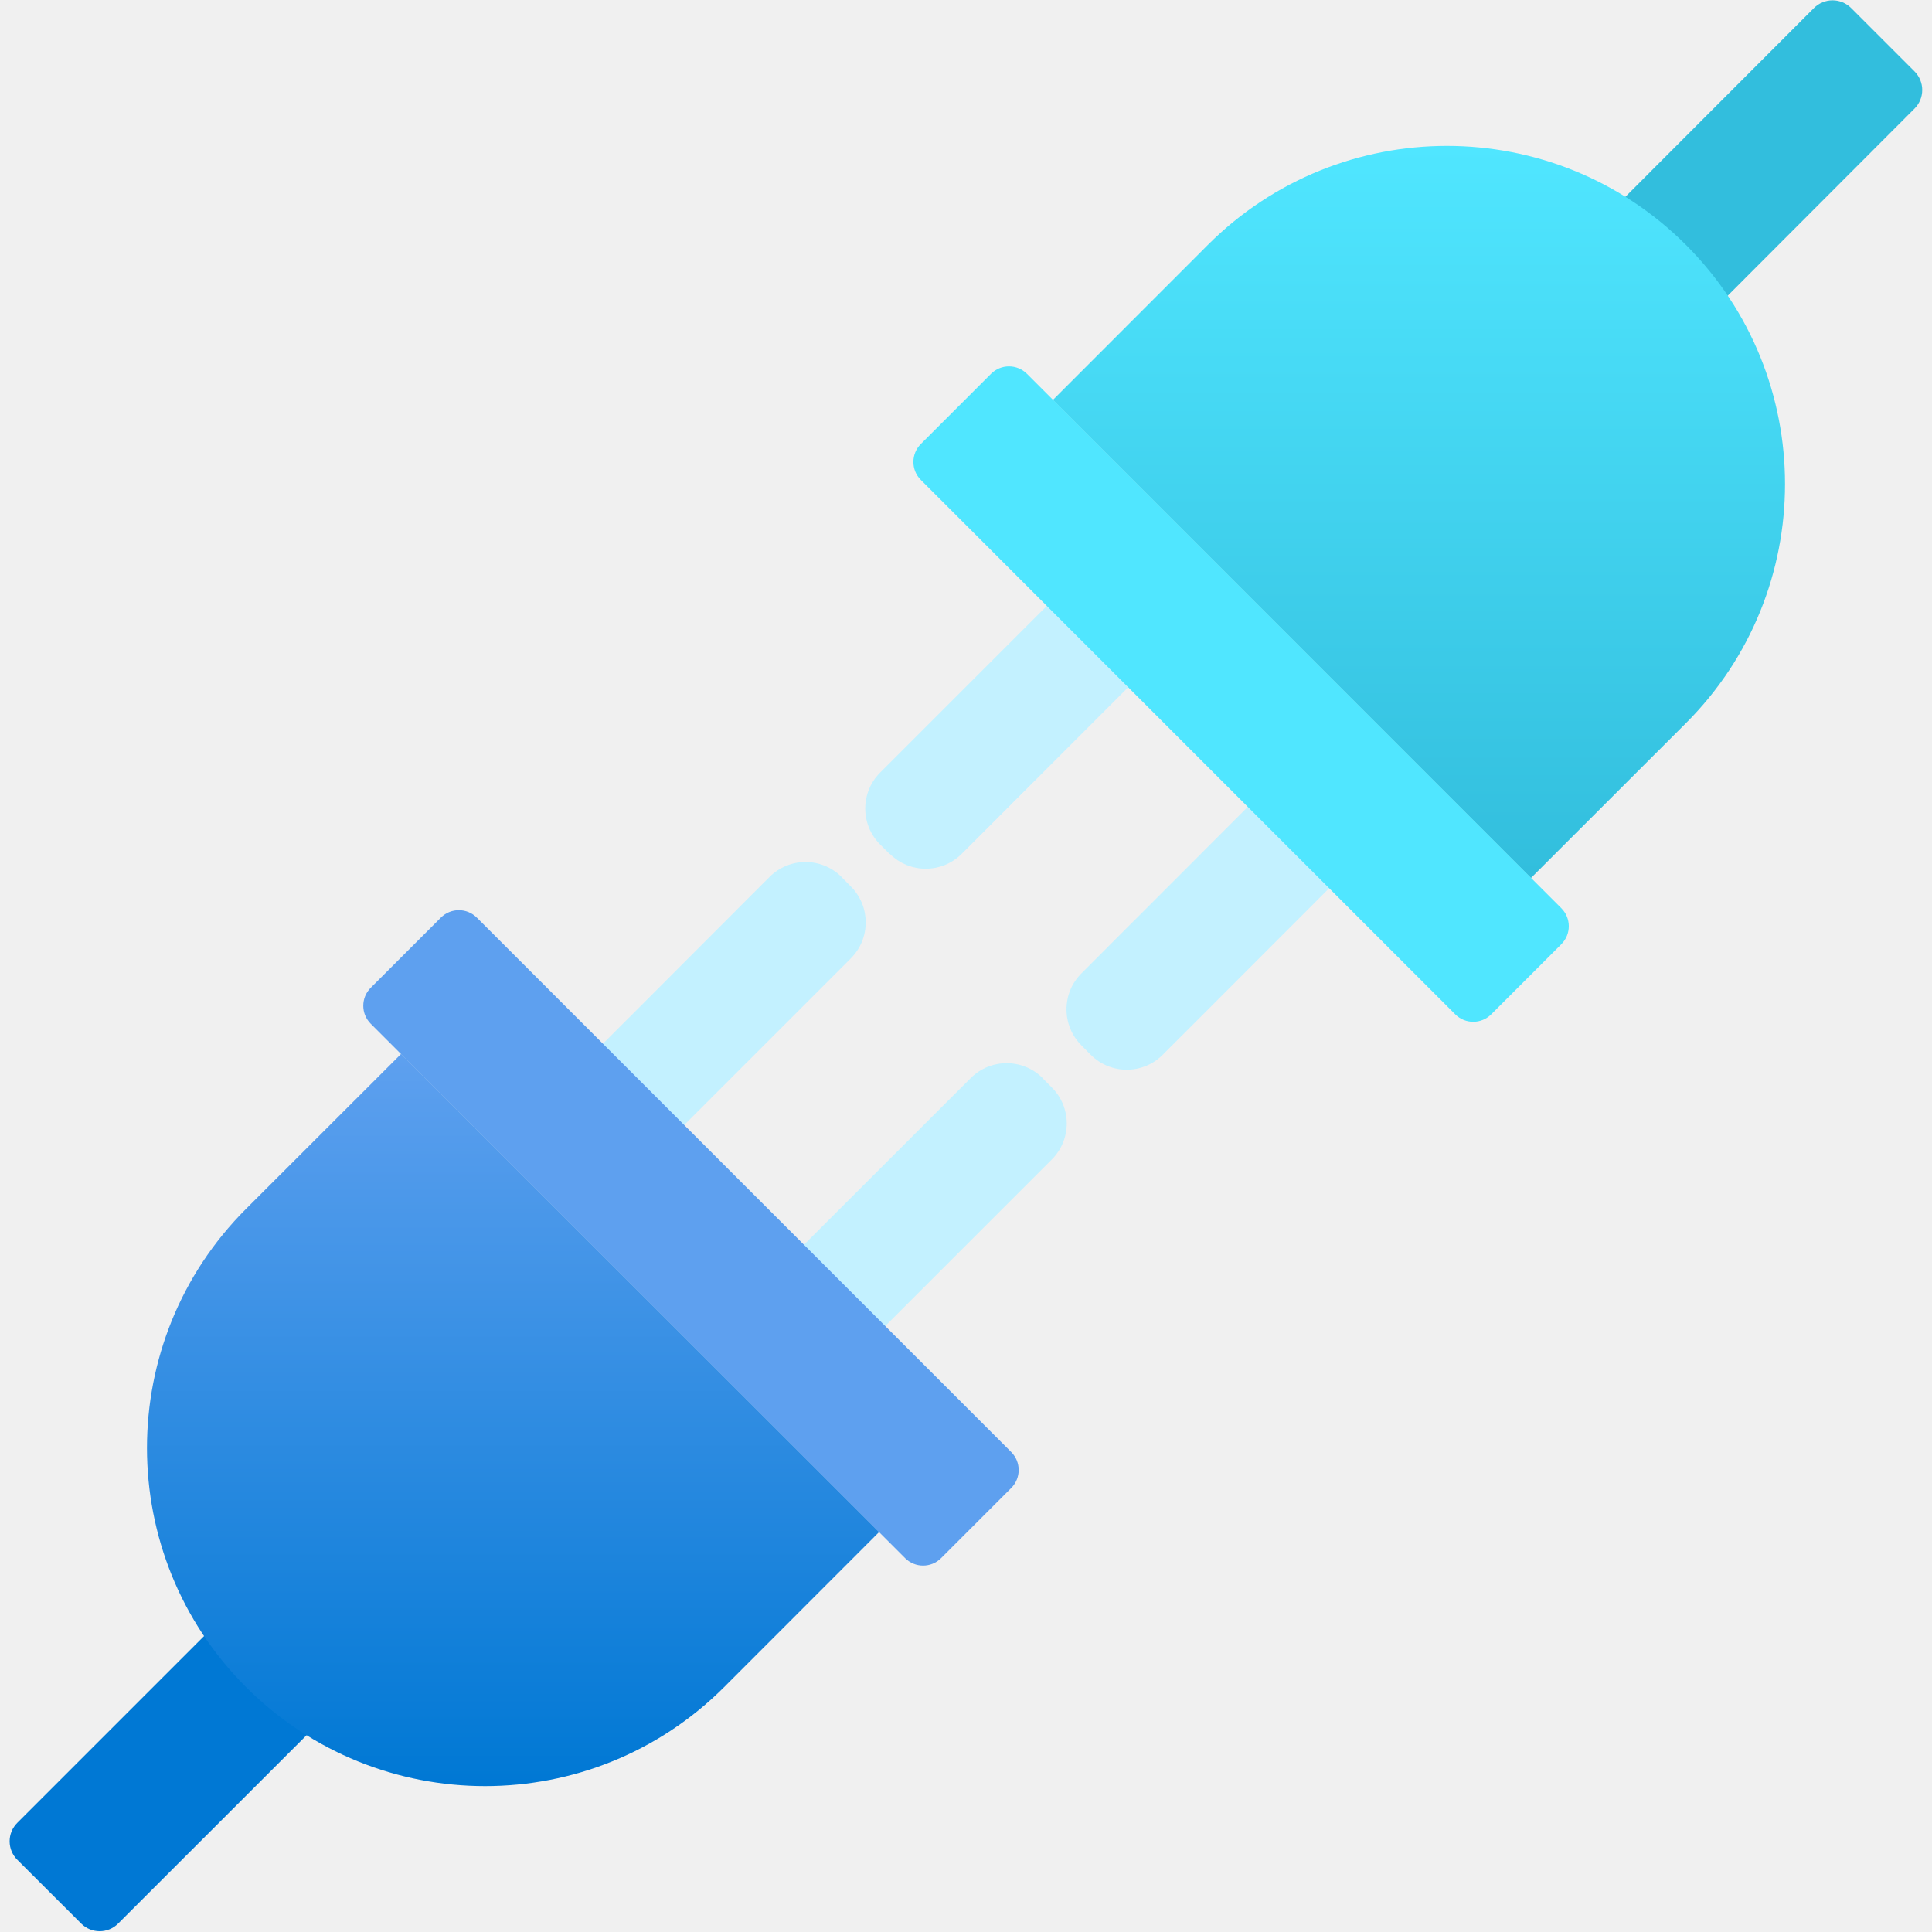
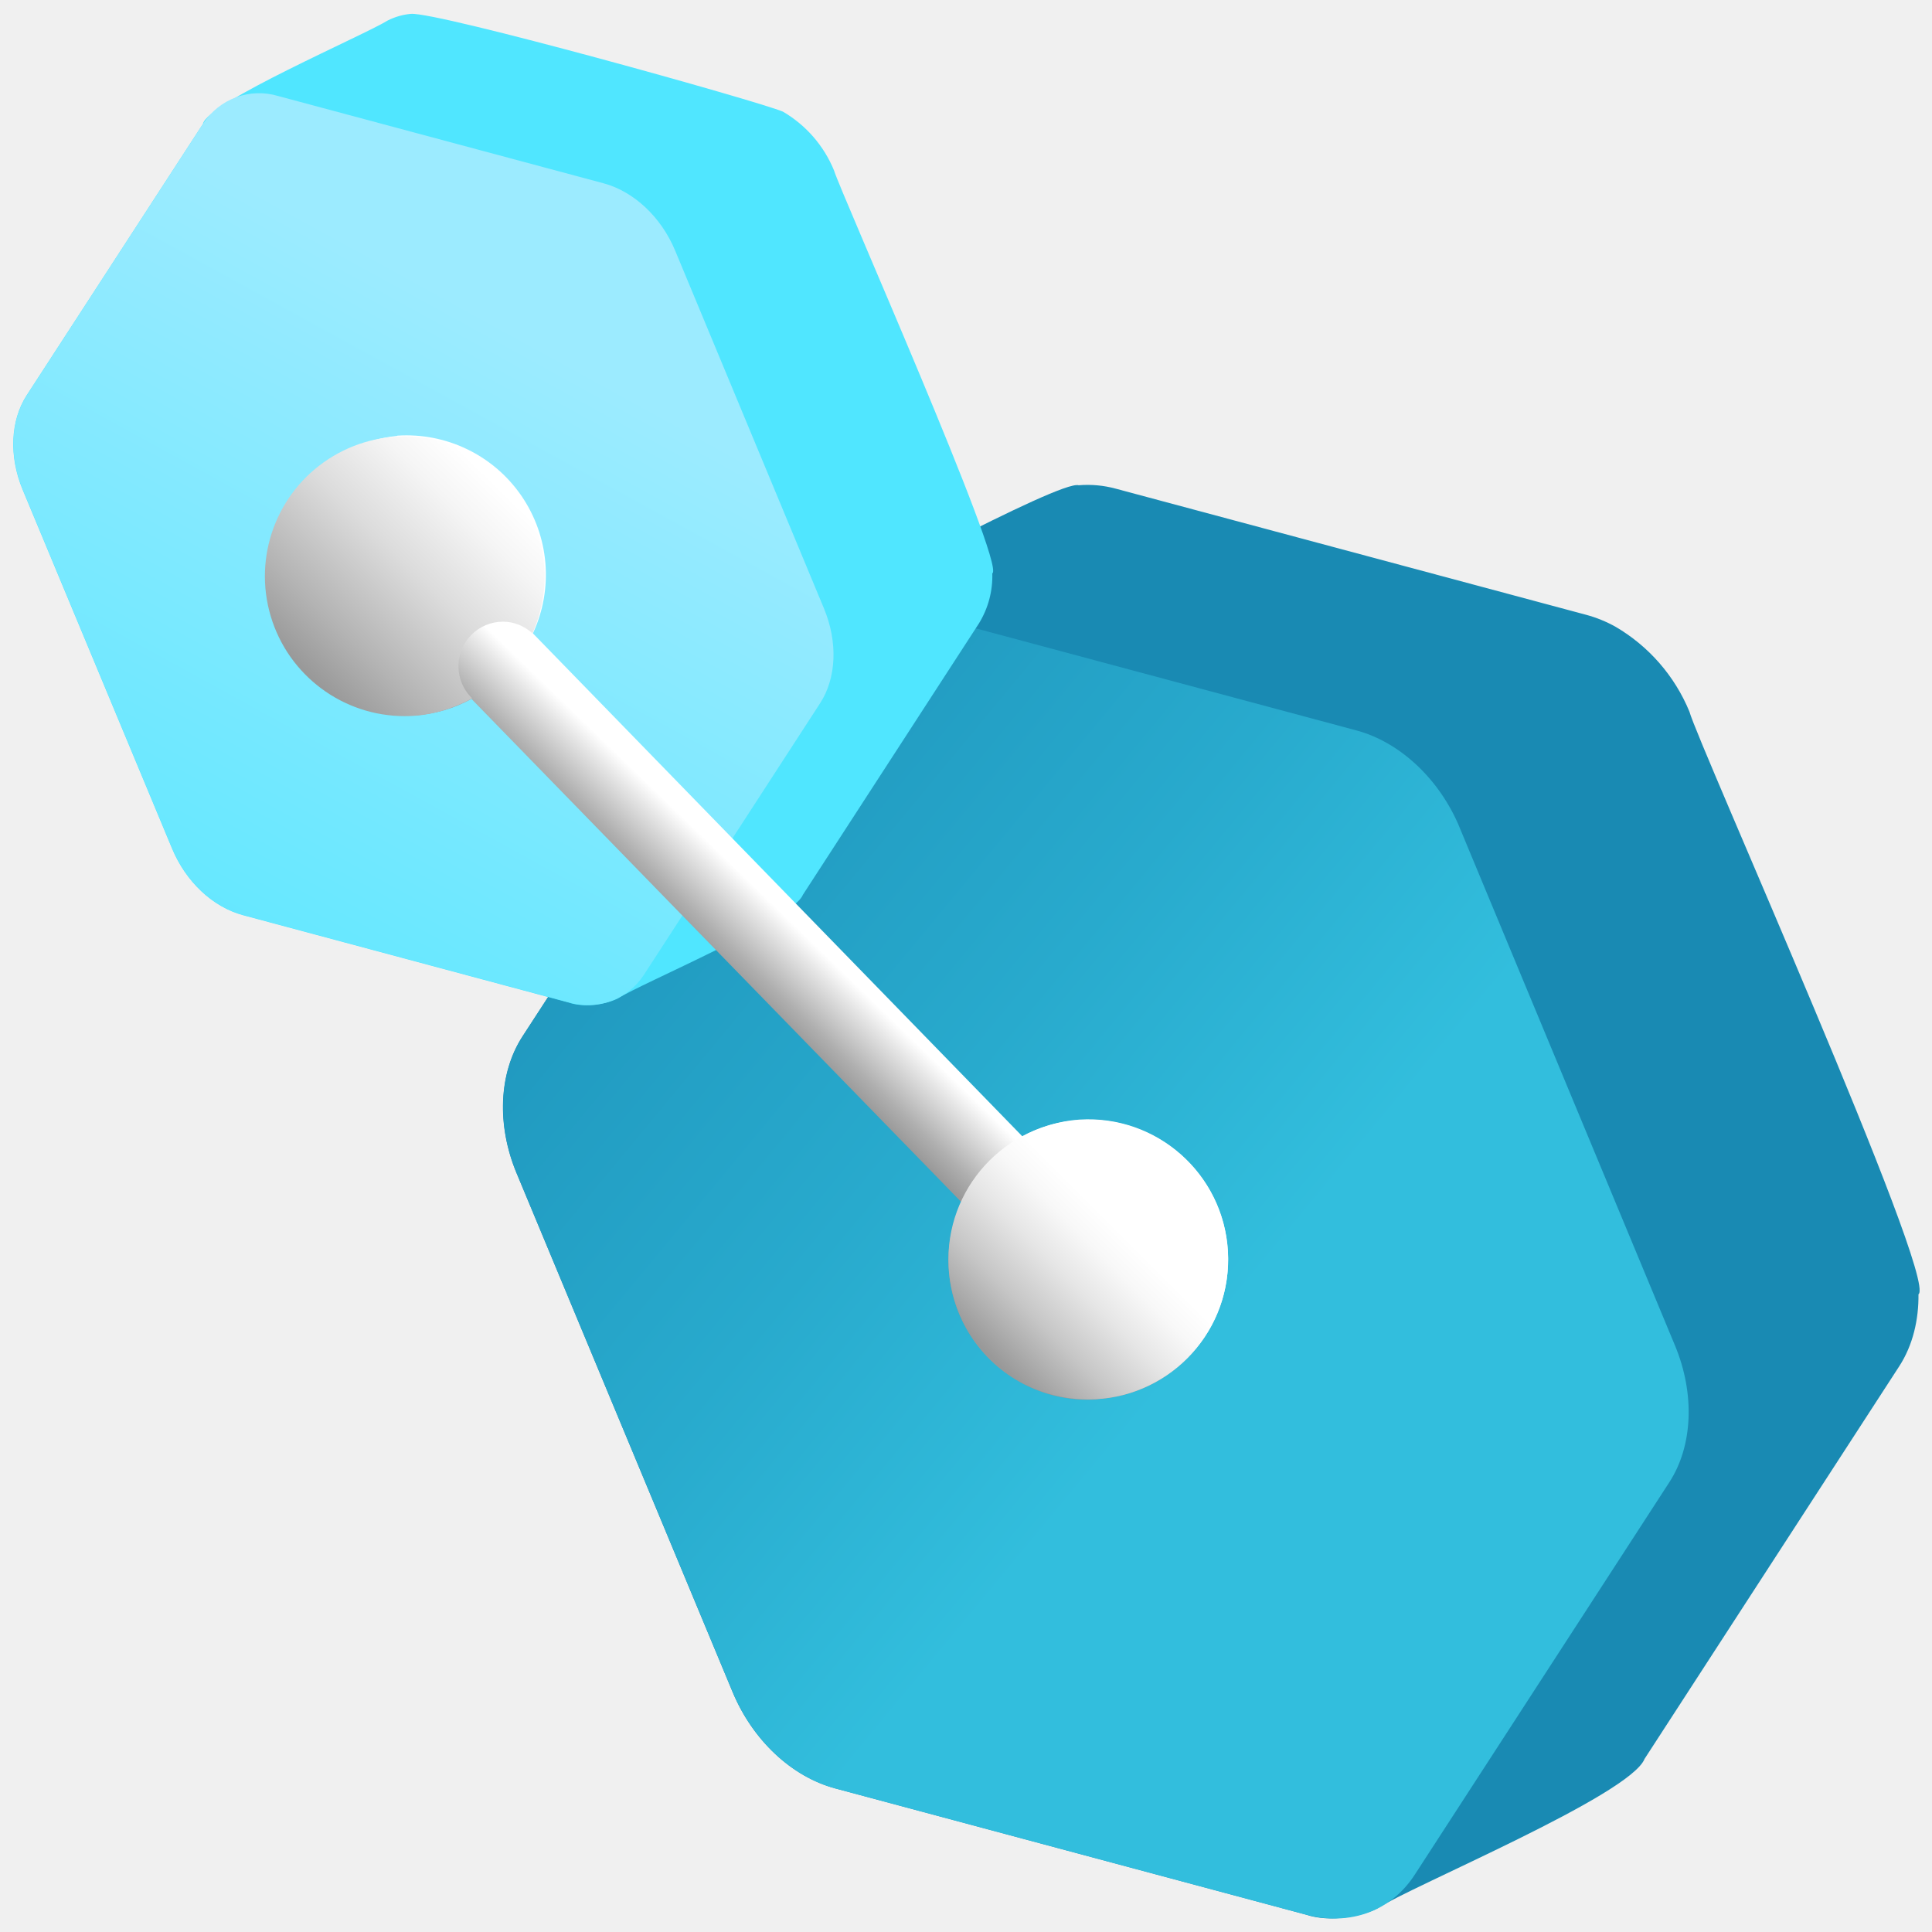
- <svg xmlns="http://www.w3.org/2000/svg" viewBox="0 0 18 18" class="msportalfx-svg-placeholder" role="presentation" focusable="false">
-   <g>
-     <defs>
-       <linearGradient id="37e6a3c2-615d-4265-a8a1-8aa0d52c2626" x1="101.766" y1="585.505" x2="96.942" y2="590.329" gradientTransform="rotate(-45 -641.643 414.734)" gradientUnits="userSpaceOnUse">
-         <stop offset="0" stop-color="#5ea0ef" />
-         <stop offset=".997" stop-color="#0078d4" />
-       </linearGradient>
-       <linearGradient id="2d6e283a-b408-48d1-a16e-aef7644fff93" x1="-1358.197" y1="306.711" x2="-1353.374" y2="301.888" gradientTransform="rotate(135 -609.248 438.065)" gradientUnits="userSpaceOnUse">
-         <stop offset="0" stop-color="#50e6ff" />
-         <stop offset=".997" stop-color="#32bedd" />
-       </linearGradient>
-     </defs>
-     <path d="m15.97 2.878-.935-.936L16.9.075a.245.245 0 0 1 .347 0l.59.59a.245.245 0 0 1 0 .347L15.972 2.88Z" fill="#32bedd" />
-     <path d="m2.004 15.14.939.94L1.1 17.922a.243.243 0 0 1-.343 0l-.593-.592a.243.243 0 0 1-.003-.347l1.843-1.843Z" fill="#0078d4" />
-     <path d="M2.292 11.263a3.15 3.15 0 0 0 4.455 4.455l1.444-1.445-4.454-4.454Z" fill="url(#37e6a3c2-615d-4265-a8a1-8aa0d52c2626)" />
-     <path d="m7.84 8.171.087.088a.474.474 0 0 1 0 .67L6.12 10.736l-.757-.757L7.17 8.17a.474.474 0 0 1 .67 0Zm1.872 1.873.088.088a.474.474 0 0 1 0 .67l-1.809 1.809-.757-.758 1.81-1.809a.474.474 0 0 1 .67 0Z" fill="#c3f1ff" />
-     <rect x="2.681" y="10.834" width="7.515" height="1.398" rx=".237" transform="rotate(45 6.438 11.532)" fill="#5ea0ef" />
-     <path d="M15.708 6.737a3.15 3.15 0 0 0-4.455-4.455L9.809 3.727l4.454 4.454Z" fill="url(#2d6e283a-b408-48d1-a16e-aef7644fff93)" />
-     <path d="m10.162 9.827-.087-.088a.474.474 0 0 1 0-.67l1.808-1.809.758.758-1.81 1.811a.474.474 0 0 1-.669-.002ZM8.288 7.956 8.2 7.868a.474.474 0 0 1 0-.67l1.808-1.808.758.758L8.96 7.955a.474.474 0 0 1-.67 0Z" fill="#c3f1ff" />
-     <rect x="7.804" y="5.769" width="7.515" height="1.398" rx=".237" transform="rotate(-135 11.562 6.467)" fill="#50e6ff" />
-   </g>
+ <svg viewBox="0 0 18 18" class="msportalfx-svg-placeholder">
+   <defs>
+     <linearGradient id="pHQ8dlKRU__a" x1="2.376" x2="11.833" y1="5.25" y2="13.079" gradientUnits="userSpaceOnUse">
+       <stop offset="0" stop-color="#198ab3" />
+       <stop offset=".254" stop-color="#1d92ba" />
+       <stop offset=".663" stop-color="#28aacd" />
+       <stop offset=".933" stop-color="#32bedd" />
+     </linearGradient>
+     <linearGradient id="pHQ8dlKRU__b" x1=".913" x2="5" y1="10.64" y2="3.196" gradientUnits="userSpaceOnUse">
+       <stop offset="0" stop-color="#50e6ff" />
+       <stop offset="1" stop-color="#9cebff" />
+     </linearGradient>
+     <linearGradient id="pHQ8dlKRU__c" x1="-1962.841" x2="-1959.21" y1="363.142" y2="355.006" gradientTransform="rotate(19.968 25.804 5778.346)" gradientUnits="userSpaceOnUse">
+       <stop offset=".104" stop-color="#999" />
+       <stop offset=".126" stop-color="#afafaf" />
+       <stop offset=".171" stop-color="#e7e7e7" />
+       <stop offset=".189" stop-color="#fff" />
+     </linearGradient>
+     <linearGradient id="pHQ8dlKRU__d" x1="9.109" x2="11.011" y1="12.766" y2="10.864" gradientUnits="userSpaceOnUse">
+       <stop offset=".066" stop-color="#999" />
+       <stop offset=".085" stop-color="#9d9d9d" />
+       <stop offset=".272" stop-color="#c7c7c7" />
+       <stop offset=".442" stop-color="#e5e5e5" />
+       <stop offset=".586" stop-color="#f8f8f8" />
+       <stop offset=".688" stop-color="#fff" />
+     </linearGradient>
+     <linearGradient id="pHQ8dlKRU__e" x1="2.732" x2="4.595" y1="6.389" y2="4.484" gradientUnits="userSpaceOnUse">
+       <stop offset=".066" stop-color="#999" />
+       <stop offset=".253" stop-color="#b3b3b3" />
+       <stop offset=".583" stop-color="#dcdcdc" />
+       <stop offset=".843" stop-color="#f5f5f5" />
+       <stop offset="1" stop-color="#fff" />
+     </linearGradient>
+   </defs>
+   <path fill="#198ab3" d="M17.875 12.058c.175-.152-2.06-5.143-2.135-5.428a1.64 1.64 0 0 0-.689-.791 1.2 1.2 0 0 0-.273-.111l-4.382-1.175a1 1 0 0 0-.346-.032c-.176-.052-2.26 1.092-2.461 1.166-.04-.009-.26.18-.348.316L4.867 9.657c-.221.342-.241.827-.054 1.274l2.011 4.83c.187.451.551.792.958.901l4.382 1.175c.229.08.533.014.669-.057.306-.203 2.354-1.053 2.489-1.393l2.371-3.655c.13-.199.184-.44.181-.676ZM7.9 5.6h.027q-.03.002-.059.007l.031-.006Zm.173-.001h.008l.008.002-.052-.002zm-.346.035.025-.008.02-.004-.057.016.011-.005Z" />
+   <path fill="url(#pHQ8dlKRU__a)" d="m13.598 7.708 2.008 4.829c.187.451.166.936-.054 1.274l-2.371 3.655c-.221.342-.609.481-1.016.372l-4.382-1.175c-.407-.109-.772-.451-.958-.902l-2.011-4.83c-.187-.447-.166-.933.054-1.274l2.374-3.654c.22-.338.606-.482 1.013-.373l4.382 1.175c.407.109.775.455.961.902Z" />
+   <path fill="#50e6ff" d="M9.247 5.341c.114-.102-1.42-3.56-1.477-3.754a1.13 1.13 0 0 0-.476-.547C7.054.939 4.083.111 3.829.129a.6.6 0 0 0-.215.061c-.223.139-1.682.765-1.723.964L.249 3.682c-.153.236-.167.572-.038.881l1.391 3.341c.129.312.381.548.663.623l3.031.813c.159.055.368.01.463-.039.212-.138 1.628-.73 1.721-.964l1.64-2.528a.84.84 0 0 0 .125-.468ZM2.348.873h.019q-.02.001-.041.005l.022-.004Zm.119 0h.006l.005.001-.036-.002zm-.239.025.018-.005L2.26.89l-.04.011q.004 0 .008-.003" />
+   <path fill="url(#pHQ8dlKRU__b)" d="m6.289 2.332 1.389 3.34c.129.312.115.647-.038.881L6 9.081a.62.62 0 0 1-.703.257l-3.031-.813c-.282-.076-.534-.312-.663-.624L.213 4.562c-.129-.309-.115-.645.038-.881l1.641-2.528a.62.62 0 0 1 .701-.258l3.031.813c.282.076.536.315.665.624" />
+   <path fill="url(#pHQ8dlKRU__c)" d="M11.44 11.651a1.304 1.304 0 0 0-1.384-1.22 1.3 1.3 0 0 0-.531.156l-4.56-4.686a1.298 1.298 0 0 0-1.264-1.842v.002a1.306 1.306 0 0 0 .164 2.605 1.3 1.3 0 0 0 .528-.154l4.563 4.687a1.298 1.298 0 0 0 1.264 1.839v-.002a1.306 1.306 0 0 0 1.22-1.385" />
+   <circle cx="10.139" cy="11.735" r="1.303" fill="url(#pHQ8dlKRU__d)" />
+   <path fill="url(#pHQ8dlKRU__e)" d="M4.271 6.208c0-.23.186-.416.416-.416.106 0 .2.043.274.108a1.303 1.303 0 1 0-1.188.772c.228 0 .439-.064.625-.166a.42.42 0 0 1-.127-.298" />
  <style>.msportalfx-svg-c01{fill:#fff}.msportalfx-svg-c02{fill:#e5e5e5}.msportalfx-svg-c03{fill:#a0a1a2}.msportalfx-svg-c04{fill:#7a7a7a}.msportalfx-svg-c05{fill:#3e3e3e}.msportalfx-svg-c06{fill:#1e1e1e}.msportalfx-svg-c07{fill:#0f0f0f}.msportalfx-svg-c08{fill:#ba141a}.msportalfx-svg-c09{fill:#dd5900}.msportalfx-svg-c10{fill:#ff8c00}.msportalfx-svg-c11{fill:#fcd116}.msportalfx-svg-c12{fill:#fee087}.msportalfx-svg-c13{fill:#b8d432}.msportalfx-svg-c14,.msportalfx-svg-c32{fill:#57a300}.msportalfx-svg-c15{fill:#59b4d9}.msportalfx-svg-c16{fill:#3999c6}.msportalfx-svg-c17{fill:#804998}.msportalfx-svg-c18{fill:#ec008c}.msportalfx-svg-c19{fill:#0072c6}.msportalfx-svg-c20{fill:#68217a}.msportalfx-svg-c21{fill:#00188f}.msportalfx-svg-c22{fill:#e81123}.fxs-mode-light .msportalfx-svg-c22{fill:#a4262c}.msportalfx-svg-c23{fill:#cae3f3}.msportalfx-svg-c24{fill:#59aed3}.msportalfx-svg-c25{fill:#4c3b12}.msportalfx-svg-c26{fill:#be9555}.msportalfx-svg-c27{fill:#4f4d52}.msportalfx-svg-c28{fill:#ef6f59}.msportalfx-svg-c29{fill:#f7cb64}.msportalfx-svg-c30{fill:#fdd8db}.msportalfx-svg-c31{fill:#f6ffec}.msportalfx-svg-c33{fill:#8a2da5}.msportalfx-svg-c34{fill:#e00b1c}.msportalfx-svg-c35{fill:#015cda}.msportalfx-svg-c36{fill:#5db300}.msportalfx-svg-c97{fill:#ffb900}.msportalfx-svg-c98{fill:#00a4ef}.msportalfx-svg-c99{fill:#f25022}.msportalfx-inverted-theme .msportalfx-svg-c05,.fxs-theme-dark .msportalfx-svg-c05{fill:#777}.msportalfx-inverted-theme .msportalfx-svg-c07,.fxs-theme-dark .msportalfx-svg-c07{fill:#f2f2f2}.msportalfx-svg-palette-white{fill:#fff}.msportalfx-svg-palette-blue{fill:#015cda}.msportalfx-svg-palette-black{fill:#1e1e1e}.msportalfx-svg-palette-green{fill:#57a300}.msportalfx-svg-palette-gray{fill:#a0a1a2}.msportalfx-svg-palette-inherit{fill:inherit}.msportalfx-svg-badge{position:absolute;left:0;bottom:0;min-height:10px;min-width:10px}.fxc-menu-icon&gt;.msportalfx-svg-badge{left:-2px;bottom:-2px;min-height:8px;min-width:8px}.msportalfx-svg-disabled{filter:grayscale(100%)}.msportalfx-svg-loading-square{animation:ProgressFlagAnimation 1.45s infinite ease-in-out;transform-origin:50%}.msportalfx-svg-loading-square:nth-child(1){animation-delay:0s}.msportalfx-svg-loading-square:nth-child(2){animation-delay:.2s}.msportalfx-svg-loading-square:nth-child(3){animation-delay:.4s}@keyframes ProgressFlagAnimation{0%{transform:scale(1);opacity:.3}36.1%{transform:scale(1.06);opacity:1}50%{transform:scale(1.06);opacity:1}86.1%{transform:scale(1);opacity:.3}}.msportalfx-svg-flip-horizontal&gt;svg,svg.msportalfx-svg-flip-horizontal{transform:scaleX(-1)}.msportalfx-svg-fabric-rotate360{animation:ImageRotation 1.3s cubic-bezier(.53,.21,.29,.67) infinite}@keyframes ImageRotation{0%{transform:rotate(-45deg)}100%{transform:rotate(315deg)}}.fxs-svg-number .msportalfx-font-bold{font-size:10px;fill:#0065ad}.fxs-svg-number .fxs-svg-circle{stroke-width:0%;fill:#0078d4}.fxs-svg-number .fxs-svg-text{fill:#fff;font-size:10px}.fxs-svg-number.msportalfx-svg-disabled{filter:grayscale(0%)}.fxs-svg-number.msportalfx-svg-disabled .fxs-svg-circle{fill:#fff;stroke-width:1px;stroke:#949494}.fxs-svg-number.msportalfx-svg-disabled .fxs-svg-text{fill:#949494}.fxs-theme-dark .fxs-svg-number .fxs-svg-text{fill:#0f0f0f}.fxs-theme-dark .fxs-svg-number .fxs-svg-circle{stroke-width:0%;fill:#0078d4}.fxs-theme-dark .fxs-svg-number.msportalfx-svg-disabled .fxs-svg-circle{fill:#0f0f0f;stroke-width:1px;stroke:#949494}.fxs-theme-dark .fxs-svg-number.msportalfx-svg-disabled .fxs-svg-text{fill:#949494}</style>
</svg>
